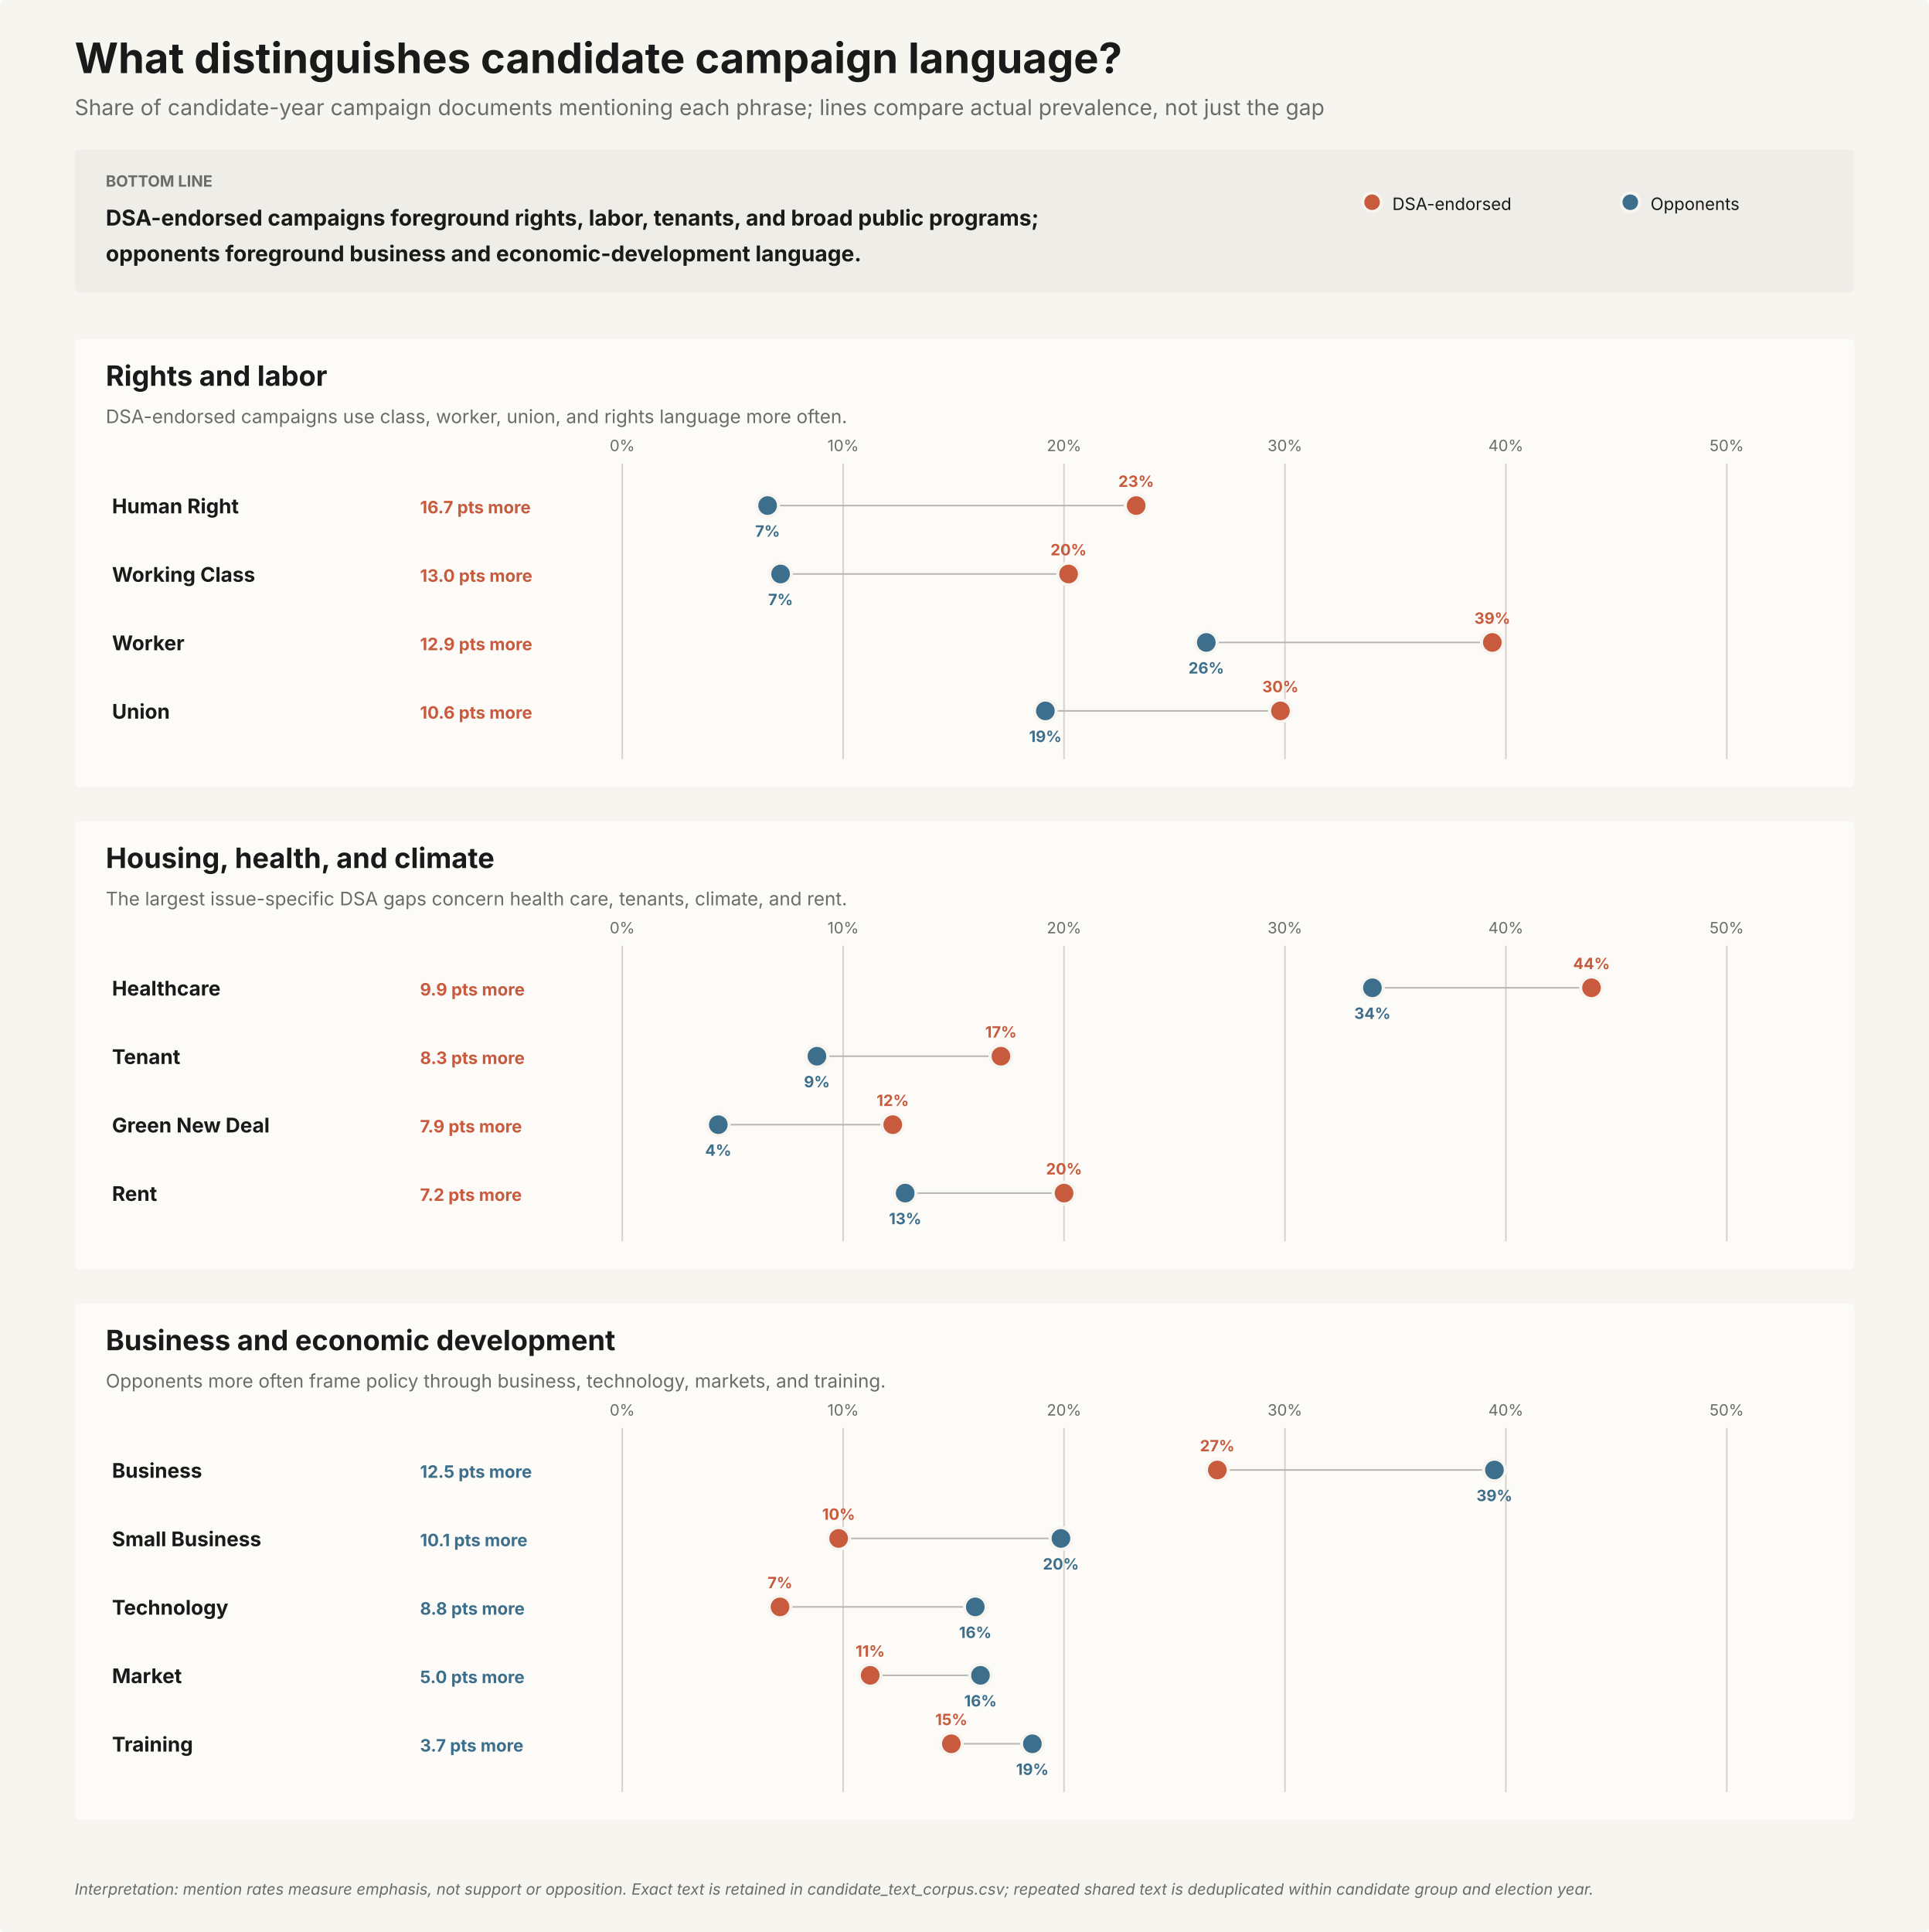
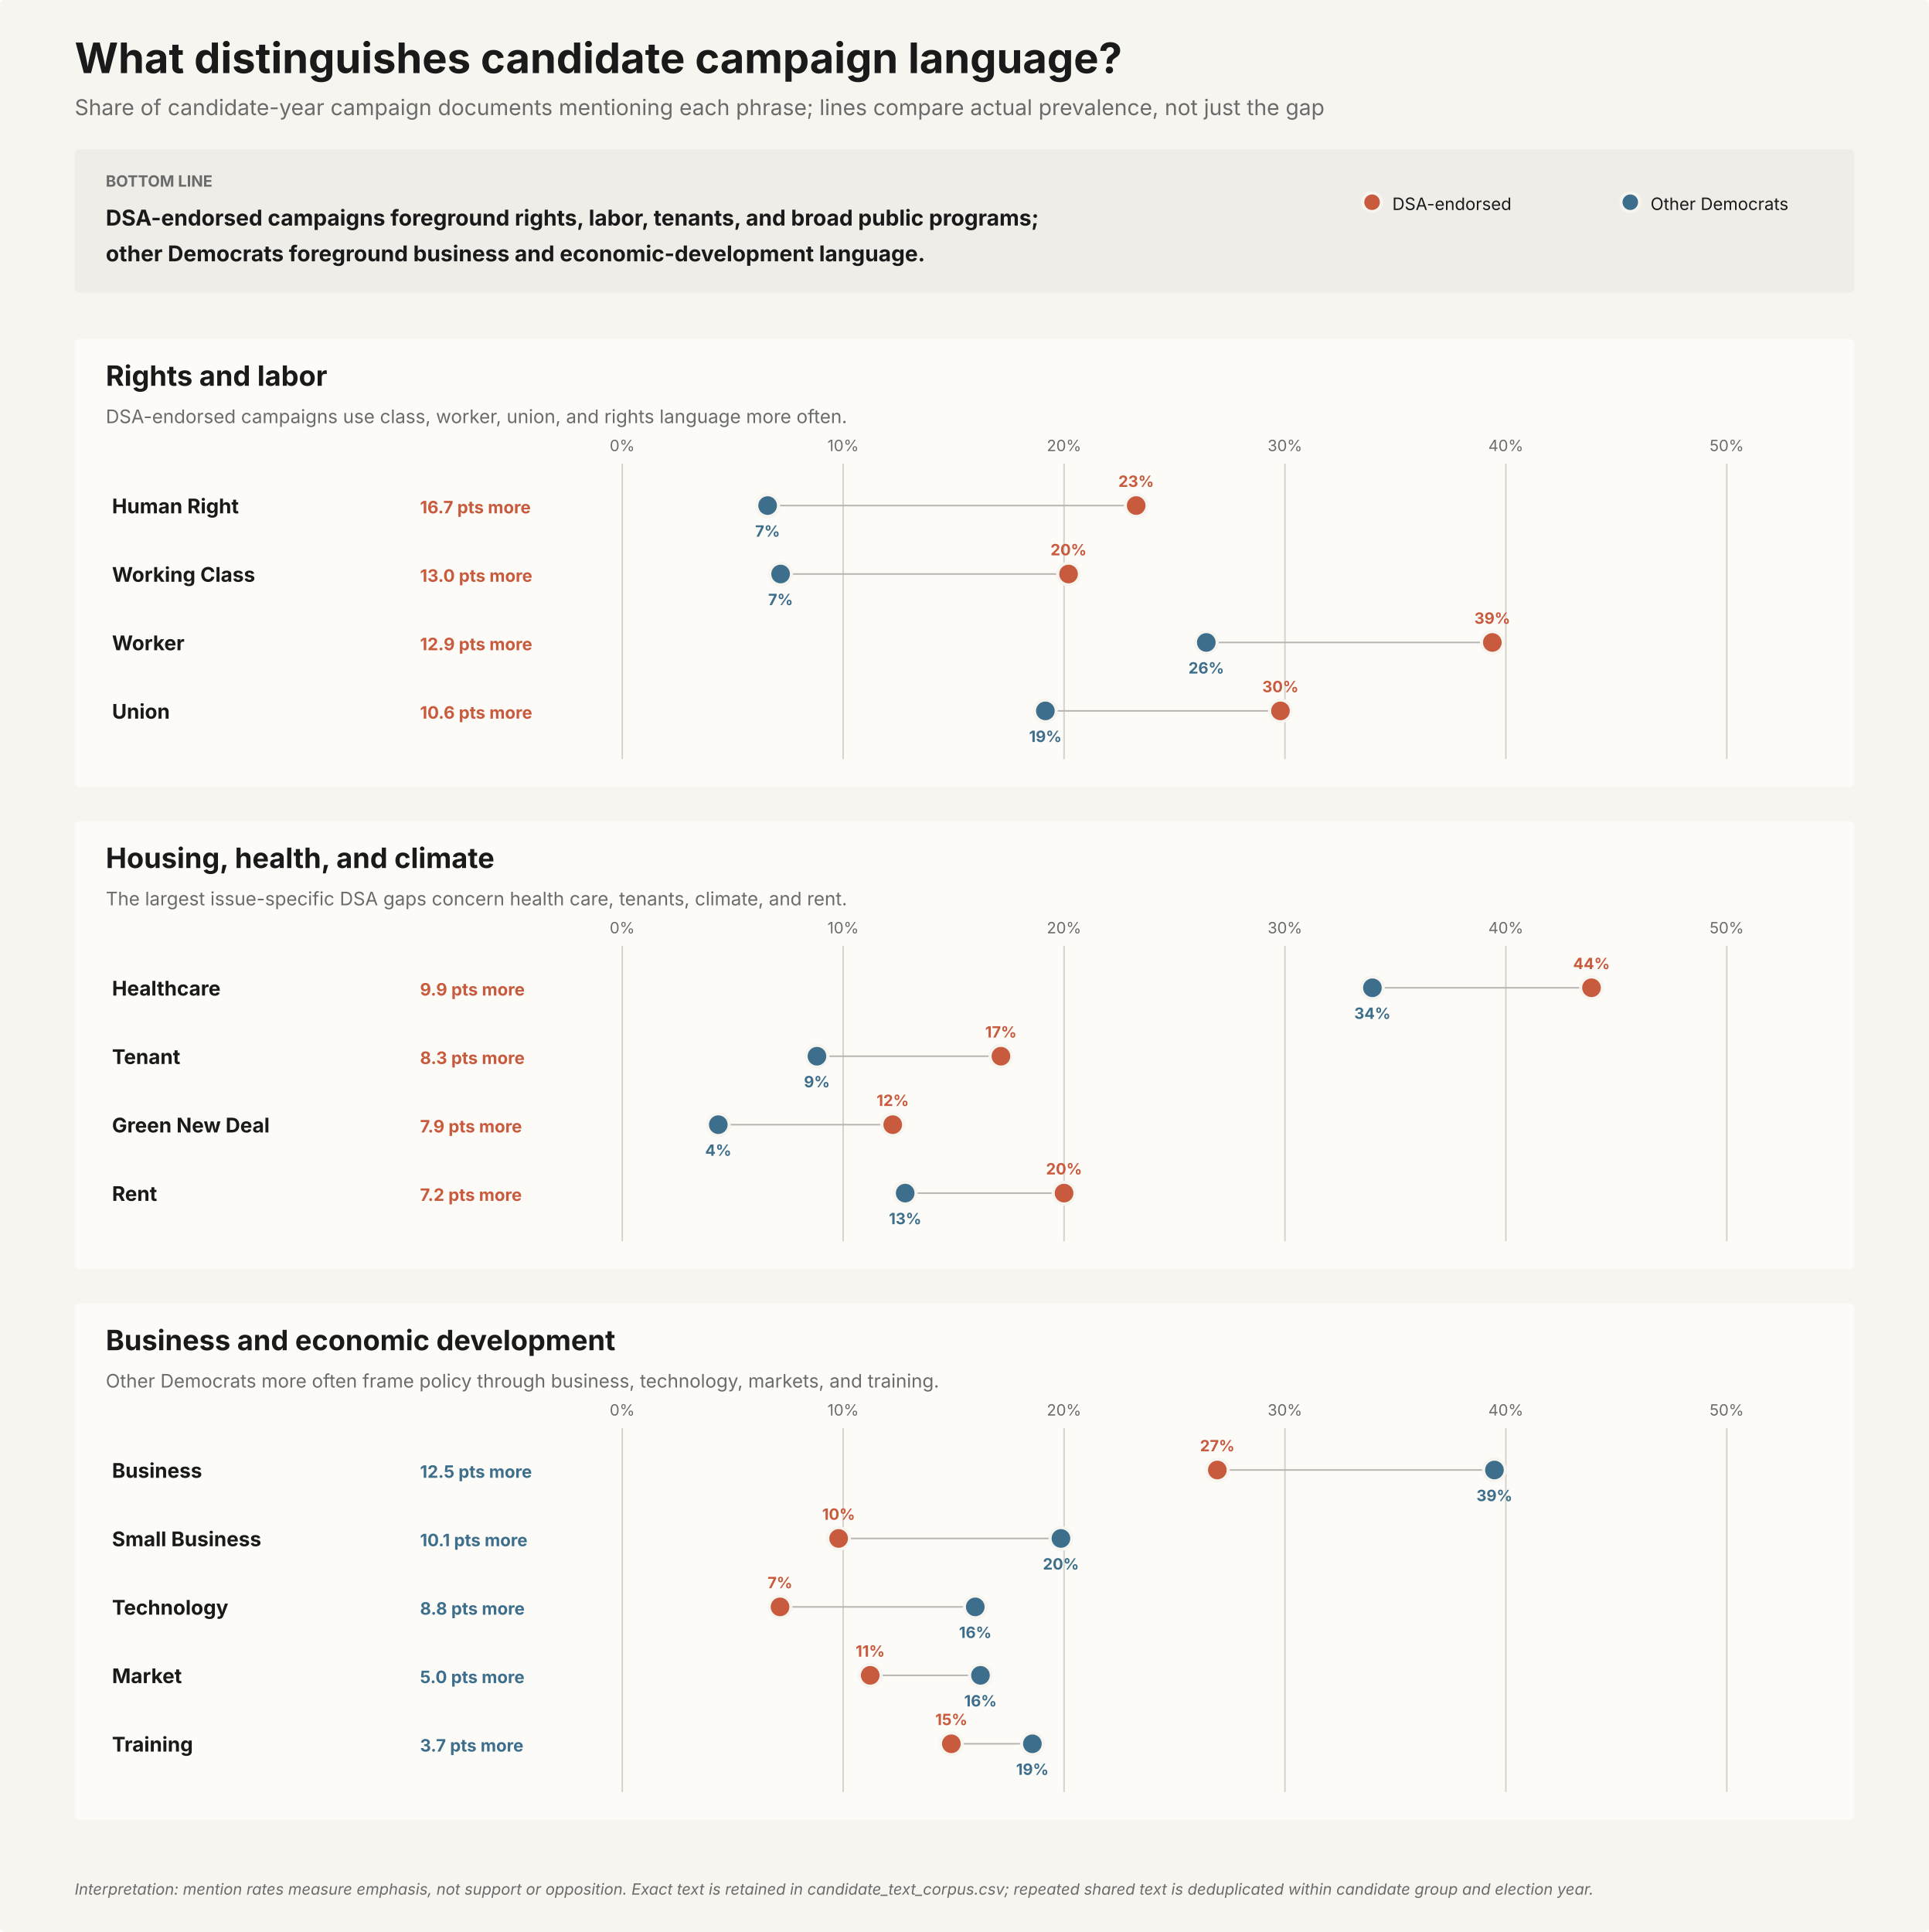
<svg xmlns="http://www.w3.org/2000/svg" width="1240" height="1242" viewBox="0 0 1240 1242">
  <rect x="0.00" y="0.00" width="1240.00" height="1242.00" fill="#F7F5F0" rx="3" />
  <text x="48" y="47" text-anchor="start" fill="#1A1A1A" font-family="Inter, Arial, Helvetica, sans-serif" font-size="27px" font-weight="700" font-style="normal">What distinguishes candidate campaign language?</text>
  <text x="48" y="74" text-anchor="start" fill="#6B6B6B" font-family="Inter, Arial, Helvetica, sans-serif" font-size="14px" font-weight="400" font-style="normal">Share of candidate-year campaign documents mentioning each phrase; lines compare actual prevalence, not just the gap</text>
  <rect x="48.00" y="96.00" width="1144.00" height="92.00" fill="#EFEDE8" rx="3" />
  <text x="68" y="120" text-anchor="start" fill="#6B6B6B" font-family="Inter, Arial, Helvetica, sans-serif" font-size="10px" font-weight="700" font-style="normal">BOTTOM LINE</text>
  <text x="68" y="145" text-anchor="start" fill="#1A1A1A" font-family="Inter, Arial, Helvetica, sans-serif" font-size="14px" font-weight="700" font-style="normal">DSA-endorsed campaigns foreground rights, labor, tenants, and broad public programs;</text>
-   <text x="68" y="168" text-anchor="start" fill="#1A1A1A" font-family="Inter, Arial, Helvetica, sans-serif" font-size="14px" font-weight="700" font-style="normal">opponents foreground business and economic-development language.</text>
+   <text x="68" y="168" text-anchor="start" fill="#1A1A1A" font-family="Inter, Arial, Helvetica, sans-serif" font-size="14px" font-weight="700" font-style="normal">other Democrats foreground business and economic-development language.</text>
  <circle cx="882.00" cy="130.00" r="6.00" fill="#C85A3D" stroke="#F7F5F0" stroke-width="2" />
  <text x="895" y="135" text-anchor="start" fill="#1A1A1A" font-family="Inter, Arial, Helvetica, sans-serif" font-size="11px" font-weight="400" font-style="normal">DSA-endorsed</text>
  <circle cx="1048.00" cy="130.00" r="6.00" fill="#3D6F8C" stroke="#F7F5F0" stroke-width="2" />
-   <text x="1061" y="135" text-anchor="start" fill="#1A1A1A" font-family="Inter, Arial, Helvetica, sans-serif" font-size="11px" font-weight="400" font-style="normal">Opponents</text>
+   <text x="1061" y="135" text-anchor="start" fill="#1A1A1A" font-family="Inter, Arial, Helvetica, sans-serif" font-size="11px" font-weight="400" font-style="normal">Other Democrats</text>
  <rect x="48.00" y="218.00" width="1144.00" height="288.00" fill="#FCFBF8" rx="3" />
  <text x="68" y="248" text-anchor="start" fill="#1A1A1A" font-family="Inter, Arial, Helvetica, sans-serif" font-size="18px" font-weight="700" font-style="normal">Rights and labor</text>
  <text x="68" y="272" text-anchor="start" fill="#6B6B6B" font-family="Inter, Arial, Helvetica, sans-serif" font-size="12px" font-weight="400" font-style="normal">DSA-endorsed campaigns use class, worker, union, and rights language more often.</text>
  <line x1="400.0" y1="298" x2="400.0" y2="488" stroke="#D6D3CC" stroke-width="1" />
  <text x="400.0" y="290" text-anchor="middle" fill="#6B6B6B" font-family="Inter, Arial, Helvetica, sans-serif" font-size="10px" font-weight="400" font-style="normal">0%</text>
  <line x1="542.0" y1="298" x2="542.0" y2="488" stroke="#D6D3CC" stroke-width="1" />
  <text x="542.0" y="290" text-anchor="middle" fill="#6B6B6B" font-family="Inter, Arial, Helvetica, sans-serif" font-size="10px" font-weight="400" font-style="normal">10%</text>
  <line x1="684.0" y1="298" x2="684.0" y2="488" stroke="#D6D3CC" stroke-width="1" />
  <text x="684.0" y="290" text-anchor="middle" fill="#6B6B6B" font-family="Inter, Arial, Helvetica, sans-serif" font-size="10px" font-weight="400" font-style="normal">20%</text>
  <line x1="826.0" y1="298" x2="826.0" y2="488" stroke="#D6D3CC" stroke-width="1" />
  <text x="826.0" y="290" text-anchor="middle" fill="#6B6B6B" font-family="Inter, Arial, Helvetica, sans-serif" font-size="10px" font-weight="400" font-style="normal">30%</text>
  <line x1="968.0" y1="298" x2="968.0" y2="488" stroke="#D6D3CC" stroke-width="1" />
  <text x="968.0" y="290" text-anchor="middle" fill="#6B6B6B" font-family="Inter, Arial, Helvetica, sans-serif" font-size="10px" font-weight="400" font-style="normal">40%</text>
  <line x1="1110.0" y1="298" x2="1110.0" y2="488" stroke="#D6D3CC" stroke-width="1" />
  <text x="1110.0" y="290" text-anchor="middle" fill="#6B6B6B" font-family="Inter, Arial, Helvetica, sans-serif" font-size="10px" font-weight="400" font-style="normal">50%</text>
  <text x="72" y="330" text-anchor="start" fill="#1A1A1A" font-family="Inter, Arial, Helvetica, sans-serif" font-size="13px" font-weight="700" font-style="normal">Human Right</text>
  <text x="270" y="330" text-anchor="start" fill="#C85A3D" font-family="Inter, Arial, Helvetica, sans-serif" font-size="11px" font-weight="700" font-style="normal">16.7 pts more</text>
  <line x1="730.367" y1="325" x2="493.443" y2="325" stroke="#B8B6B0" stroke-width="1" />
  <circle cx="730.37" cy="325.00" r="7.00" fill="#C85A3D" stroke="#F7F5F0" stroke-width="2" />
  <circle cx="493.44" cy="325.00" r="7.00" fill="#3D6F8C" stroke="#F7F5F0" stroke-width="2" />
  <text x="730.367" y="313" text-anchor="middle" fill="#C85A3D" font-family="Inter, Arial, Helvetica, sans-serif" font-size="10px" font-weight="700" font-style="normal">23%</text>
  <text x="493.443" y="345" text-anchor="middle" fill="#3D6F8C" font-family="Inter, Arial, Helvetica, sans-serif" font-size="10px" font-weight="700" font-style="normal">7%</text>
  <text x="72" y="374" text-anchor="start" fill="#1A1A1A" font-family="Inter, Arial, Helvetica, sans-serif" font-size="13px" font-weight="700" font-style="normal">Working Class</text>
  <text x="270" y="374" text-anchor="start" fill="#C85A3D" font-family="Inter, Arial, Helvetica, sans-serif" font-size="11px" font-weight="700" font-style="normal">13.0 pts more</text>
  <line x1="686.898" y1="369" x2="501.786" y2="369" stroke="#B8B6B0" stroke-width="1" />
  <circle cx="686.90" cy="369.00" r="7.00" fill="#C85A3D" stroke="#F7F5F0" stroke-width="2" />
  <circle cx="501.79" cy="369.00" r="7.00" fill="#3D6F8C" stroke="#F7F5F0" stroke-width="2" />
  <text x="686.898" y="357" text-anchor="middle" fill="#C85A3D" font-family="Inter, Arial, Helvetica, sans-serif" font-size="10px" font-weight="700" font-style="normal">20%</text>
  <text x="501.786" y="389" text-anchor="middle" fill="#3D6F8C" font-family="Inter, Arial, Helvetica, sans-serif" font-size="10px" font-weight="700" font-style="normal">7%</text>
  <text x="72" y="418" text-anchor="start" fill="#1A1A1A" font-family="Inter, Arial, Helvetica, sans-serif" font-size="13px" font-weight="700" font-style="normal">Worker</text>
  <text x="270" y="418" text-anchor="start" fill="#C85A3D" font-family="Inter, Arial, Helvetica, sans-serif" font-size="11px" font-weight="700" font-style="normal">12.9 pts more</text>
  <line x1="959.307" y1="413" x2="775.441" y2="413" stroke="#B8B6B0" stroke-width="1" />
  <circle cx="959.31" cy="413.00" r="7.00" fill="#C85A3D" stroke="#F7F5F0" stroke-width="2" />
  <circle cx="775.44" cy="413.00" r="7.00" fill="#3D6F8C" stroke="#F7F5F0" stroke-width="2" />
  <text x="959.307" y="401" text-anchor="middle" fill="#C85A3D" font-family="Inter, Arial, Helvetica, sans-serif" font-size="10px" font-weight="700" font-style="normal">39%</text>
  <text x="775.441" y="433" text-anchor="middle" fill="#3D6F8C" font-family="Inter, Arial, Helvetica, sans-serif" font-size="10px" font-weight="700" font-style="normal">26%</text>
  <text x="72" y="462" text-anchor="start" fill="#1A1A1A" font-family="Inter, Arial, Helvetica, sans-serif" font-size="13px" font-weight="700" font-style="normal">Union</text>
  <text x="270" y="462" text-anchor="start" fill="#C85A3D" font-family="Inter, Arial, Helvetica, sans-serif" font-size="11px" font-weight="700" font-style="normal">10.6 pts more</text>
  <line x1="823.102" y1="457" x2="671.985" y2="457" stroke="#B8B6B0" stroke-width="1" />
  <circle cx="823.10" cy="457.00" r="7.00" fill="#C85A3D" stroke="#F7F5F0" stroke-width="2" />
  <circle cx="671.99" cy="457.00" r="7.00" fill="#3D6F8C" stroke="#F7F5F0" stroke-width="2" />
  <text x="823.102" y="445" text-anchor="middle" fill="#C85A3D" font-family="Inter, Arial, Helvetica, sans-serif" font-size="10px" font-weight="700" font-style="normal">30%</text>
  <text x="671.985" y="477" text-anchor="middle" fill="#3D6F8C" font-family="Inter, Arial, Helvetica, sans-serif" font-size="10px" font-weight="700" font-style="normal">19%</text>
  <rect x="48.00" y="528.00" width="1144.00" height="288.00" fill="#FCFBF8" rx="3" />
  <text x="68" y="558" text-anchor="start" fill="#1A1A1A" font-family="Inter, Arial, Helvetica, sans-serif" font-size="18px" font-weight="700" font-style="normal">Housing, health, and climate</text>
  <text x="68" y="582" text-anchor="start" fill="#6B6B6B" font-family="Inter, Arial, Helvetica, sans-serif" font-size="12px" font-weight="400" font-style="normal">The largest issue-specific DSA gaps concern health care, tenants, climate, and rent.</text>
  <line x1="400.0" y1="608" x2="400.0" y2="798" stroke="#D6D3CC" stroke-width="1" />
  <text x="400.0" y="600" text-anchor="middle" fill="#6B6B6B" font-family="Inter, Arial, Helvetica, sans-serif" font-size="10px" font-weight="400" font-style="normal">0%</text>
  <line x1="542.0" y1="608" x2="542.0" y2="798" stroke="#D6D3CC" stroke-width="1" />
  <text x="542.0" y="600" text-anchor="middle" fill="#6B6B6B" font-family="Inter, Arial, Helvetica, sans-serif" font-size="10px" font-weight="400" font-style="normal">10%</text>
  <line x1="684.0" y1="608" x2="684.0" y2="798" stroke="#D6D3CC" stroke-width="1" />
  <text x="684.0" y="600" text-anchor="middle" fill="#6B6B6B" font-family="Inter, Arial, Helvetica, sans-serif" font-size="10px" font-weight="400" font-style="normal">20%</text>
  <line x1="826.0" y1="608" x2="826.0" y2="798" stroke="#D6D3CC" stroke-width="1" />
  <text x="826.0" y="600" text-anchor="middle" fill="#6B6B6B" font-family="Inter, Arial, Helvetica, sans-serif" font-size="10px" font-weight="400" font-style="normal">30%</text>
  <line x1="968.0" y1="608" x2="968.0" y2="798" stroke="#D6D3CC" stroke-width="1" />
  <text x="968.0" y="600" text-anchor="middle" fill="#6B6B6B" font-family="Inter, Arial, Helvetica, sans-serif" font-size="10px" font-weight="400" font-style="normal">40%</text>
  <line x1="1110.0" y1="608" x2="1110.0" y2="798" stroke="#D6D3CC" stroke-width="1" />
  <text x="1110.0" y="600" text-anchor="middle" fill="#6B6B6B" font-family="Inter, Arial, Helvetica, sans-serif" font-size="10px" font-weight="400" font-style="normal">50%</text>
  <text x="72" y="640" text-anchor="start" fill="#1A1A1A" font-family="Inter, Arial, Helvetica, sans-serif" font-size="13px" font-weight="700" font-style="normal">Healthcare</text>
  <text x="270" y="640" text-anchor="start" fill="#C85A3D" font-family="Inter, Arial, Helvetica, sans-serif" font-size="11px" font-weight="700" font-style="normal">9.9 pts more</text>
  <line x1="1023.062" y1="635" x2="882.232" y2="635" stroke="#B8B6B0" stroke-width="1" />
  <circle cx="1023.06" cy="635.00" r="7.00" fill="#C85A3D" stroke="#F7F5F0" stroke-width="2" />
  <circle cx="882.23" cy="635.00" r="7.00" fill="#3D6F8C" stroke="#F7F5F0" stroke-width="2" />
  <text x="1023.062" y="623" text-anchor="middle" fill="#C85A3D" font-family="Inter, Arial, Helvetica, sans-serif" font-size="10px" font-weight="700" font-style="normal">44%</text>
  <text x="882.232" y="655" text-anchor="middle" fill="#3D6F8C" font-family="Inter, Arial, Helvetica, sans-serif" font-size="10px" font-weight="700" font-style="normal">34%</text>
  <text x="72" y="684" text-anchor="start" fill="#1A1A1A" font-family="Inter, Arial, Helvetica, sans-serif" font-size="13px" font-weight="700" font-style="normal">Tenant</text>
  <text x="270" y="684" text-anchor="start" fill="#C85A3D" font-family="Inter, Arial, Helvetica, sans-serif" font-size="11px" font-weight="700" font-style="normal">8.3 pts more</text>
  <line x1="643.429" y1="679" x2="525.147" y2="679" stroke="#B8B6B0" stroke-width="1" />
  <circle cx="643.43" cy="679.00" r="7.00" fill="#C85A3D" stroke="#F7F5F0" stroke-width="2" />
  <circle cx="525.15" cy="679.00" r="7.00" fill="#3D6F8C" stroke="#F7F5F0" stroke-width="2" />
  <text x="643.429" y="667" text-anchor="middle" fill="#C85A3D" font-family="Inter, Arial, Helvetica, sans-serif" font-size="10px" font-weight="700" font-style="normal">17%</text>
  <text x="525.147" y="699" text-anchor="middle" fill="#3D6F8C" font-family="Inter, Arial, Helvetica, sans-serif" font-size="10px" font-weight="700" font-style="normal">9%</text>
  <text x="72" y="728" text-anchor="start" fill="#1A1A1A" font-family="Inter, Arial, Helvetica, sans-serif" font-size="13px" font-weight="700" font-style="normal">Green New Deal</text>
  <text x="270" y="728" text-anchor="start" fill="#C85A3D" font-family="Inter, Arial, Helvetica, sans-serif" font-size="11px" font-weight="700" font-style="normal">7.9 pts more</text>
  <line x1="573.878" y1="723" x2="461.739" y2="723" stroke="#B8B6B0" stroke-width="1" />
  <circle cx="573.88" cy="723.00" r="7.00" fill="#C85A3D" stroke="#F7F5F0" stroke-width="2" />
  <circle cx="461.74" cy="723.00" r="7.00" fill="#3D6F8C" stroke="#F7F5F0" stroke-width="2" />
  <text x="573.878" y="711" text-anchor="middle" fill="#C85A3D" font-family="Inter, Arial, Helvetica, sans-serif" font-size="10px" font-weight="700" font-style="normal">12%</text>
  <text x="461.739" y="743" text-anchor="middle" fill="#3D6F8C" font-family="Inter, Arial, Helvetica, sans-serif" font-size="10px" font-weight="700" font-style="normal">4%</text>
  <text x="72" y="772" text-anchor="start" fill="#1A1A1A" font-family="Inter, Arial, Helvetica, sans-serif" font-size="13px" font-weight="700" font-style="normal">Rent</text>
  <text x="270" y="772" text-anchor="start" fill="#C85A3D" font-family="Inter, Arial, Helvetica, sans-serif" font-size="11px" font-weight="700" font-style="normal">7.2 pts more</text>
  <line x1="684.0" y1="767" x2="581.881" y2="767" stroke="#B8B6B0" stroke-width="1" />
  <circle cx="684.00" cy="767.00" r="7.00" fill="#C85A3D" stroke="#F7F5F0" stroke-width="2" />
  <circle cx="581.88" cy="767.00" r="7.00" fill="#3D6F8C" stroke="#F7F5F0" stroke-width="2" />
  <text x="684.0" y="755" text-anchor="middle" fill="#C85A3D" font-family="Inter, Arial, Helvetica, sans-serif" font-size="10px" font-weight="700" font-style="normal">20%</text>
  <text x="581.881" y="787" text-anchor="middle" fill="#3D6F8C" font-family="Inter, Arial, Helvetica, sans-serif" font-size="10px" font-weight="700" font-style="normal">13%</text>
  <rect x="48.00" y="838.00" width="1144.00" height="332.00" fill="#FCFBF8" rx="3" />
  <text x="68" y="868" text-anchor="start" fill="#1A1A1A" font-family="Inter, Arial, Helvetica, sans-serif" font-size="18px" font-weight="700" font-style="normal">Business and economic development</text>
-   <text x="68" y="892" text-anchor="start" fill="#6B6B6B" font-family="Inter, Arial, Helvetica, sans-serif" font-size="12px" font-weight="400" font-style="normal">Opponents more often frame policy through business, technology, markets, and training.</text>
+   <text x="68" y="892" text-anchor="start" fill="#6B6B6B" font-family="Inter, Arial, Helvetica, sans-serif" font-size="12px" font-weight="400" font-style="normal">Other Democrats more often frame policy through business, technology, markets, and training.</text>
  <line x1="400.0" y1="918" x2="400.0" y2="1152" stroke="#D6D3CC" stroke-width="1" />
  <text x="400.0" y="910" text-anchor="middle" fill="#6B6B6B" font-family="Inter, Arial, Helvetica, sans-serif" font-size="10px" font-weight="400" font-style="normal">0%</text>
  <line x1="542.0" y1="918" x2="542.0" y2="1152" stroke="#D6D3CC" stroke-width="1" />
  <text x="542.0" y="910" text-anchor="middle" fill="#6B6B6B" font-family="Inter, Arial, Helvetica, sans-serif" font-size="10px" font-weight="400" font-style="normal">10%</text>
  <line x1="684.0" y1="918" x2="684.0" y2="1152" stroke="#D6D3CC" stroke-width="1" />
  <text x="684.0" y="910" text-anchor="middle" fill="#6B6B6B" font-family="Inter, Arial, Helvetica, sans-serif" font-size="10px" font-weight="400" font-style="normal">20%</text>
  <line x1="826.0" y1="918" x2="826.0" y2="1152" stroke="#D6D3CC" stroke-width="1" />
  <text x="826.0" y="910" text-anchor="middle" fill="#6B6B6B" font-family="Inter, Arial, Helvetica, sans-serif" font-size="10px" font-weight="400" font-style="normal">30%</text>
  <line x1="968.0" y1="918" x2="968.0" y2="1152" stroke="#D6D3CC" stroke-width="1" />
  <text x="968.0" y="910" text-anchor="middle" fill="#6B6B6B" font-family="Inter, Arial, Helvetica, sans-serif" font-size="10px" font-weight="400" font-style="normal">40%</text>
  <line x1="1110.0" y1="918" x2="1110.0" y2="1152" stroke="#D6D3CC" stroke-width="1" />
  <text x="1110.0" y="910" text-anchor="middle" fill="#6B6B6B" font-family="Inter, Arial, Helvetica, sans-serif" font-size="10px" font-weight="400" font-style="normal">50%</text>
  <text x="72" y="950" text-anchor="start" fill="#1A1A1A" font-family="Inter, Arial, Helvetica, sans-serif" font-size="13px" font-weight="700" font-style="normal">Business</text>
  <text x="270" y="950" text-anchor="start" fill="#3D6F8C" font-family="Inter, Arial, Helvetica, sans-serif" font-size="11px" font-weight="700" font-style="normal">12.5 pts more</text>
  <line x1="782.531" y1="945" x2="960.659" y2="945" stroke="#B8B6B0" stroke-width="1" />
  <circle cx="782.53" cy="945.00" r="7.00" fill="#C85A3D" stroke="#F7F5F0" stroke-width="2" />
  <circle cx="960.66" cy="945.00" r="7.00" fill="#3D6F8C" stroke="#F7F5F0" stroke-width="2" />
  <text x="782.531" y="933" text-anchor="middle" fill="#C85A3D" font-family="Inter, Arial, Helvetica, sans-serif" font-size="10px" font-weight="700" font-style="normal">27%</text>
  <text x="960.659" y="965" text-anchor="middle" fill="#3D6F8C" font-family="Inter, Arial, Helvetica, sans-serif" font-size="10px" font-weight="700" font-style="normal">39%</text>
  <text x="72" y="994" text-anchor="start" fill="#1A1A1A" font-family="Inter, Arial, Helvetica, sans-serif" font-size="13px" font-weight="700" font-style="normal">Small Business</text>
  <text x="270" y="994" text-anchor="start" fill="#3D6F8C" font-family="Inter, Arial, Helvetica, sans-serif" font-size="11px" font-weight="700" font-style="normal">10.1 pts more</text>
  <line x1="539.102" y1="989" x2="681.998" y2="989" stroke="#B8B6B0" stroke-width="1" />
  <circle cx="539.10" cy="989.00" r="7.00" fill="#C85A3D" stroke="#F7F5F0" stroke-width="2" />
  <circle cx="682.00" cy="989.00" r="7.00" fill="#3D6F8C" stroke="#F7F5F0" stroke-width="2" />
  <text x="539.102" y="977" text-anchor="middle" fill="#C85A3D" font-family="Inter, Arial, Helvetica, sans-serif" font-size="10px" font-weight="700" font-style="normal">10%</text>
  <text x="681.998" y="1009" text-anchor="middle" fill="#3D6F8C" font-family="Inter, Arial, Helvetica, sans-serif" font-size="10px" font-weight="700" font-style="normal">20%</text>
  <text x="72" y="1038" text-anchor="start" fill="#1A1A1A" font-family="Inter, Arial, Helvetica, sans-serif" font-size="13px" font-weight="700" font-style="normal">Technology</text>
  <text x="270" y="1038" text-anchor="start" fill="#3D6F8C" font-family="Inter, Arial, Helvetica, sans-serif" font-size="11px" font-weight="700" font-style="normal">8.8 pts more</text>
  <line x1="501.429" y1="1033" x2="626.933" y2="1033" stroke="#B8B6B0" stroke-width="1" />
  <circle cx="501.43" cy="1033.00" r="7.00" fill="#C85A3D" stroke="#F7F5F0" stroke-width="2" />
  <circle cx="626.93" cy="1033.00" r="7.00" fill="#3D6F8C" stroke="#F7F5F0" stroke-width="2" />
  <text x="501.429" y="1021" text-anchor="middle" fill="#C85A3D" font-family="Inter, Arial, Helvetica, sans-serif" font-size="10px" font-weight="700" font-style="normal">7%</text>
  <text x="626.933" y="1053" text-anchor="middle" fill="#3D6F8C" font-family="Inter, Arial, Helvetica, sans-serif" font-size="10px" font-weight="700" font-style="normal">16%</text>
  <text x="72" y="1082" text-anchor="start" fill="#1A1A1A" font-family="Inter, Arial, Helvetica, sans-serif" font-size="13px" font-weight="700" font-style="normal">Market</text>
  <text x="270" y="1082" text-anchor="start" fill="#3D6F8C" font-family="Inter, Arial, Helvetica, sans-serif" font-size="11px" font-weight="700" font-style="normal">5.0 pts more</text>
  <line x1="559.388" y1="1077" x2="630.27" y2="1077" stroke="#B8B6B0" stroke-width="1" />
  <circle cx="559.39" cy="1077.00" r="7.00" fill="#C85A3D" stroke="#F7F5F0" stroke-width="2" />
  <circle cx="630.27" cy="1077.00" r="7.00" fill="#3D6F8C" stroke="#F7F5F0" stroke-width="2" />
  <text x="559.388" y="1065" text-anchor="middle" fill="#C85A3D" font-family="Inter, Arial, Helvetica, sans-serif" font-size="10px" font-weight="700" font-style="normal">11%</text>
  <text x="630.27" y="1097" text-anchor="middle" fill="#3D6F8C" font-family="Inter, Arial, Helvetica, sans-serif" font-size="10px" font-weight="700" font-style="normal">16%</text>
  <text x="72" y="1126" text-anchor="start" fill="#1A1A1A" font-family="Inter, Arial, Helvetica, sans-serif" font-size="13px" font-weight="700" font-style="normal">Training</text>
  <text x="270" y="1126" text-anchor="start" fill="#3D6F8C" font-family="Inter, Arial, Helvetica, sans-serif" font-size="11px" font-weight="700" font-style="normal">3.7 pts more</text>
  <line x1="611.552" y1="1121" x2="663.643" y2="1121" stroke="#B8B6B0" stroke-width="1" />
  <circle cx="611.55" cy="1121.00" r="7.00" fill="#C85A3D" stroke="#F7F5F0" stroke-width="2" />
  <circle cx="663.64" cy="1121.00" r="7.00" fill="#3D6F8C" stroke="#F7F5F0" stroke-width="2" />
  <text x="611.552" y="1109" text-anchor="middle" fill="#C85A3D" font-family="Inter, Arial, Helvetica, sans-serif" font-size="10px" font-weight="700" font-style="normal">15%</text>
  <text x="663.643" y="1141" text-anchor="middle" fill="#3D6F8C" font-family="Inter, Arial, Helvetica, sans-serif" font-size="10px" font-weight="700" font-style="normal">19%</text>
  <text x="48" y="1218" text-anchor="start" fill="#6B6B6B" font-family="Inter, Arial, Helvetica, sans-serif" font-size="10px" font-weight="400" font-style="italic">Interpretation: mention rates measure emphasis, not support or opposition. Exact text is retained in candidate_text_corpus.csv; repeated shared text is deduplicated within candidate group and election year.</text>
</svg>
